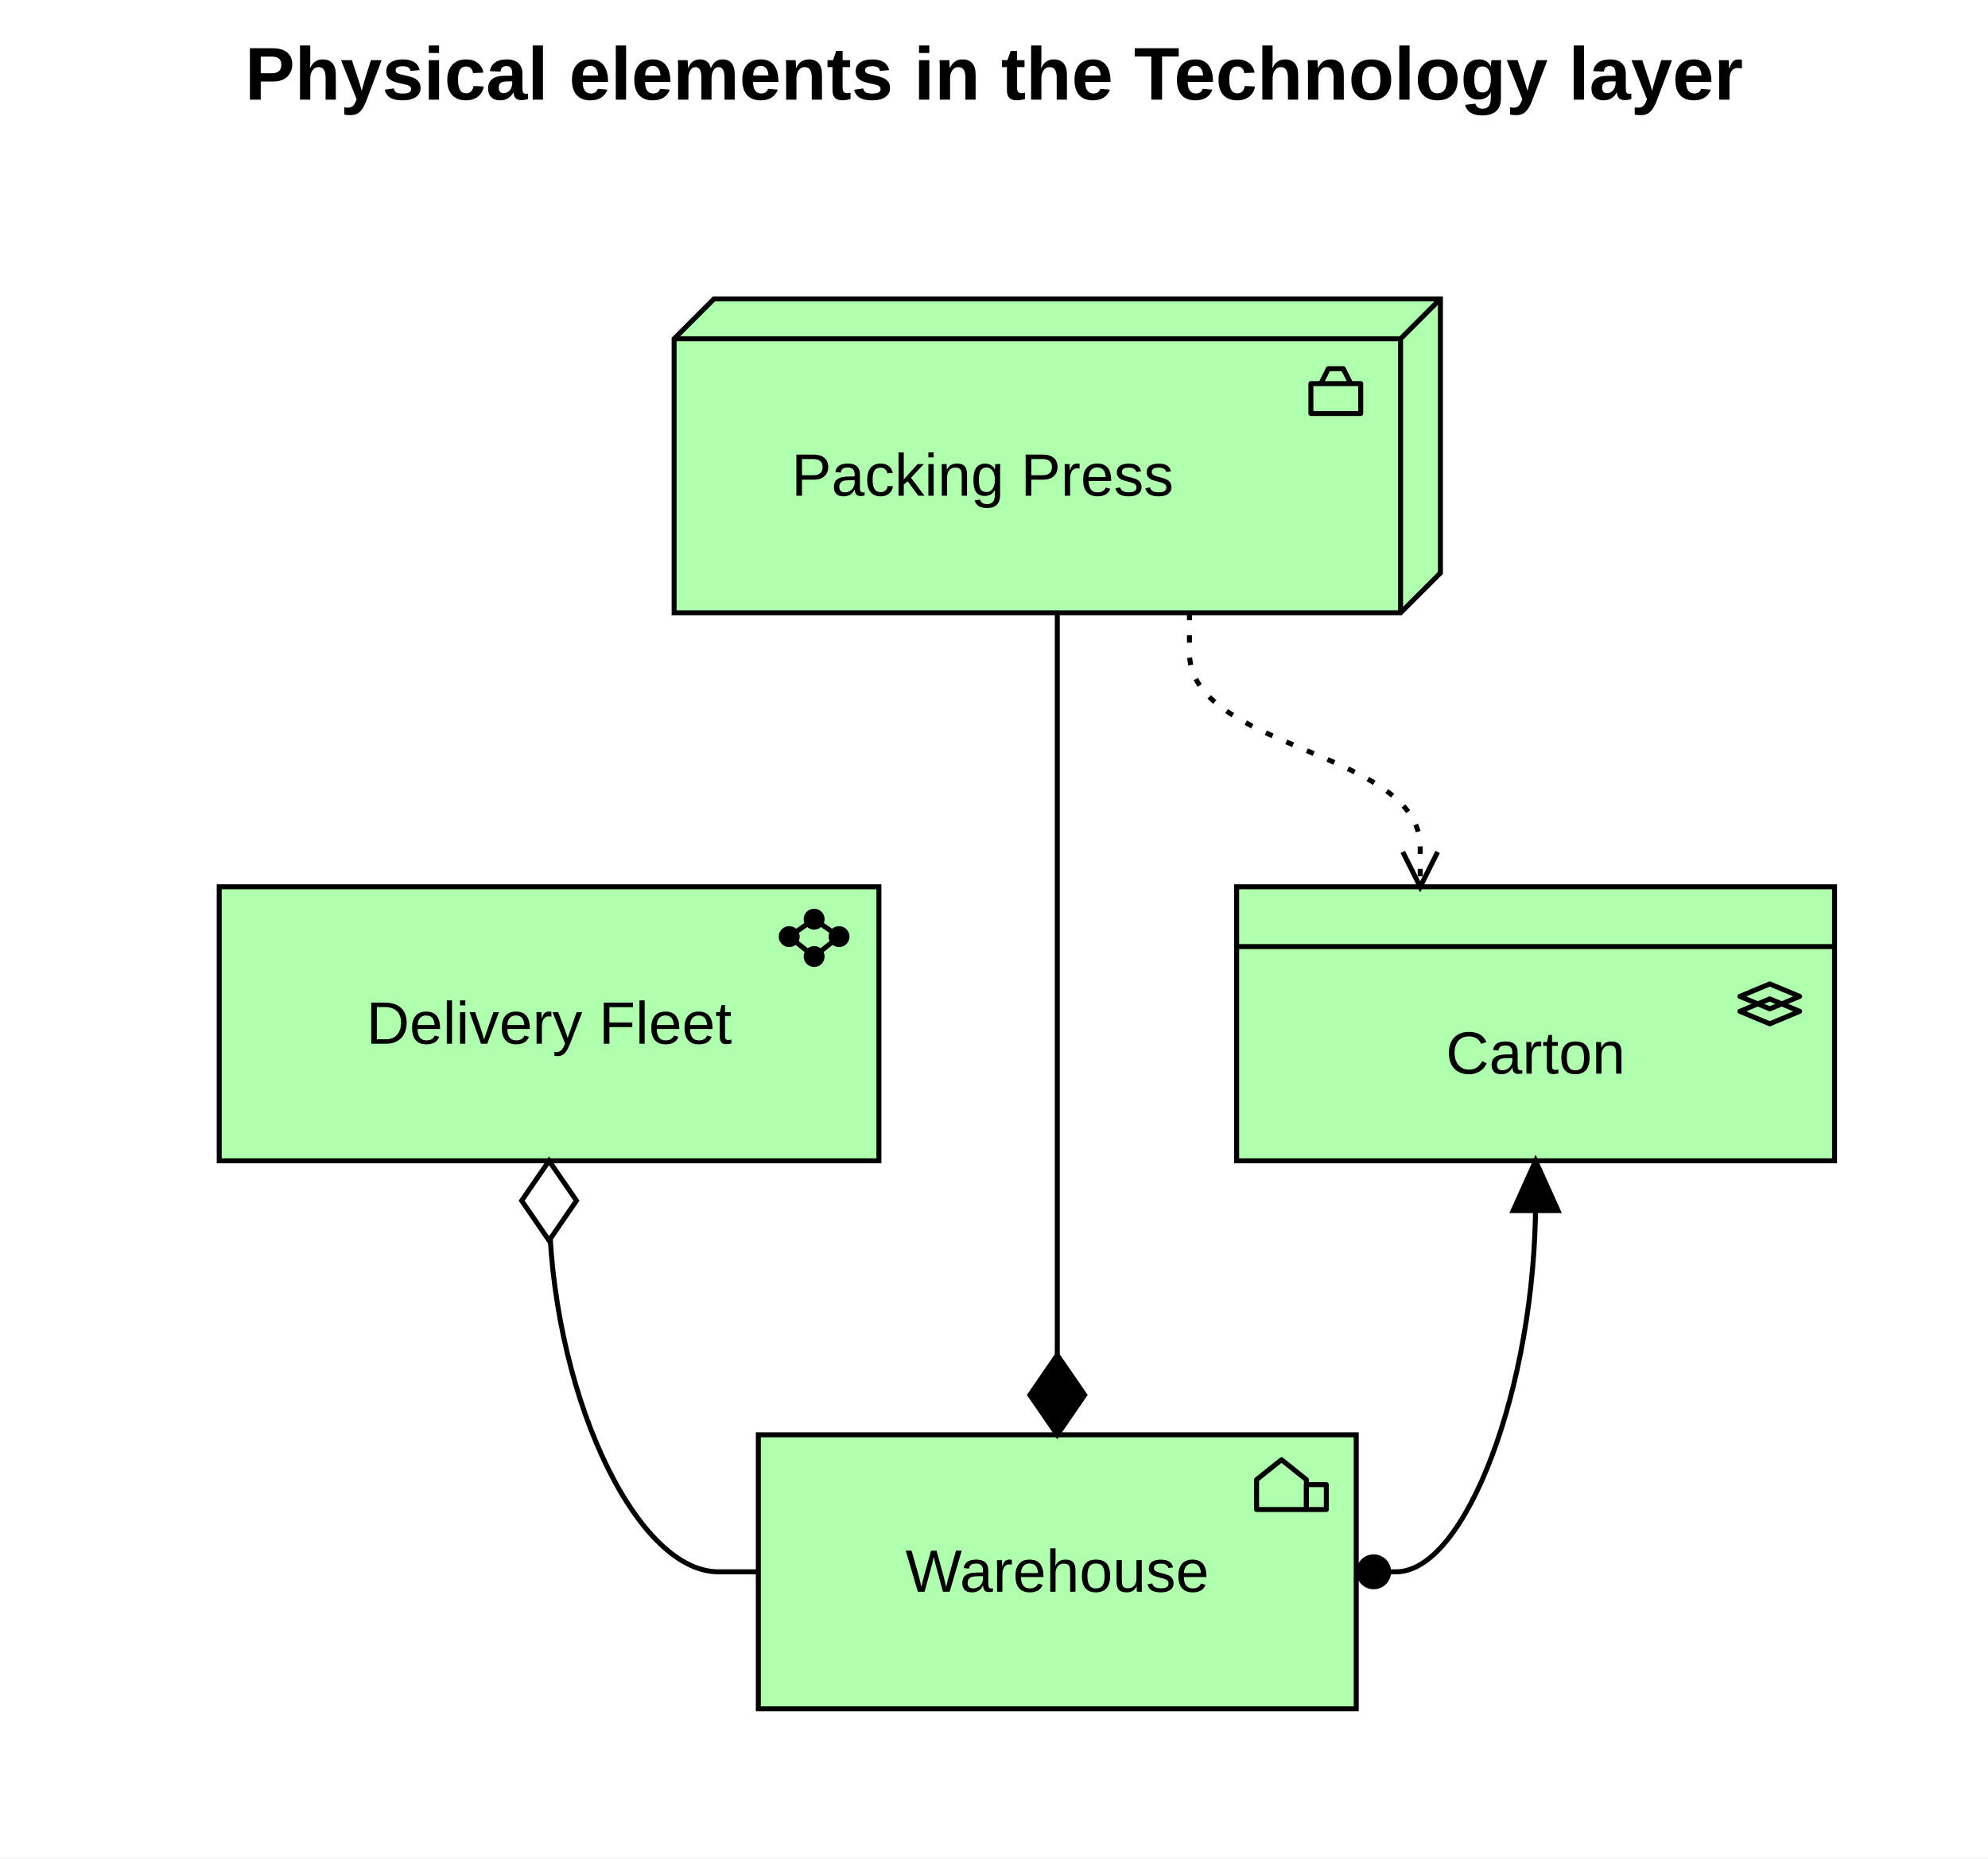
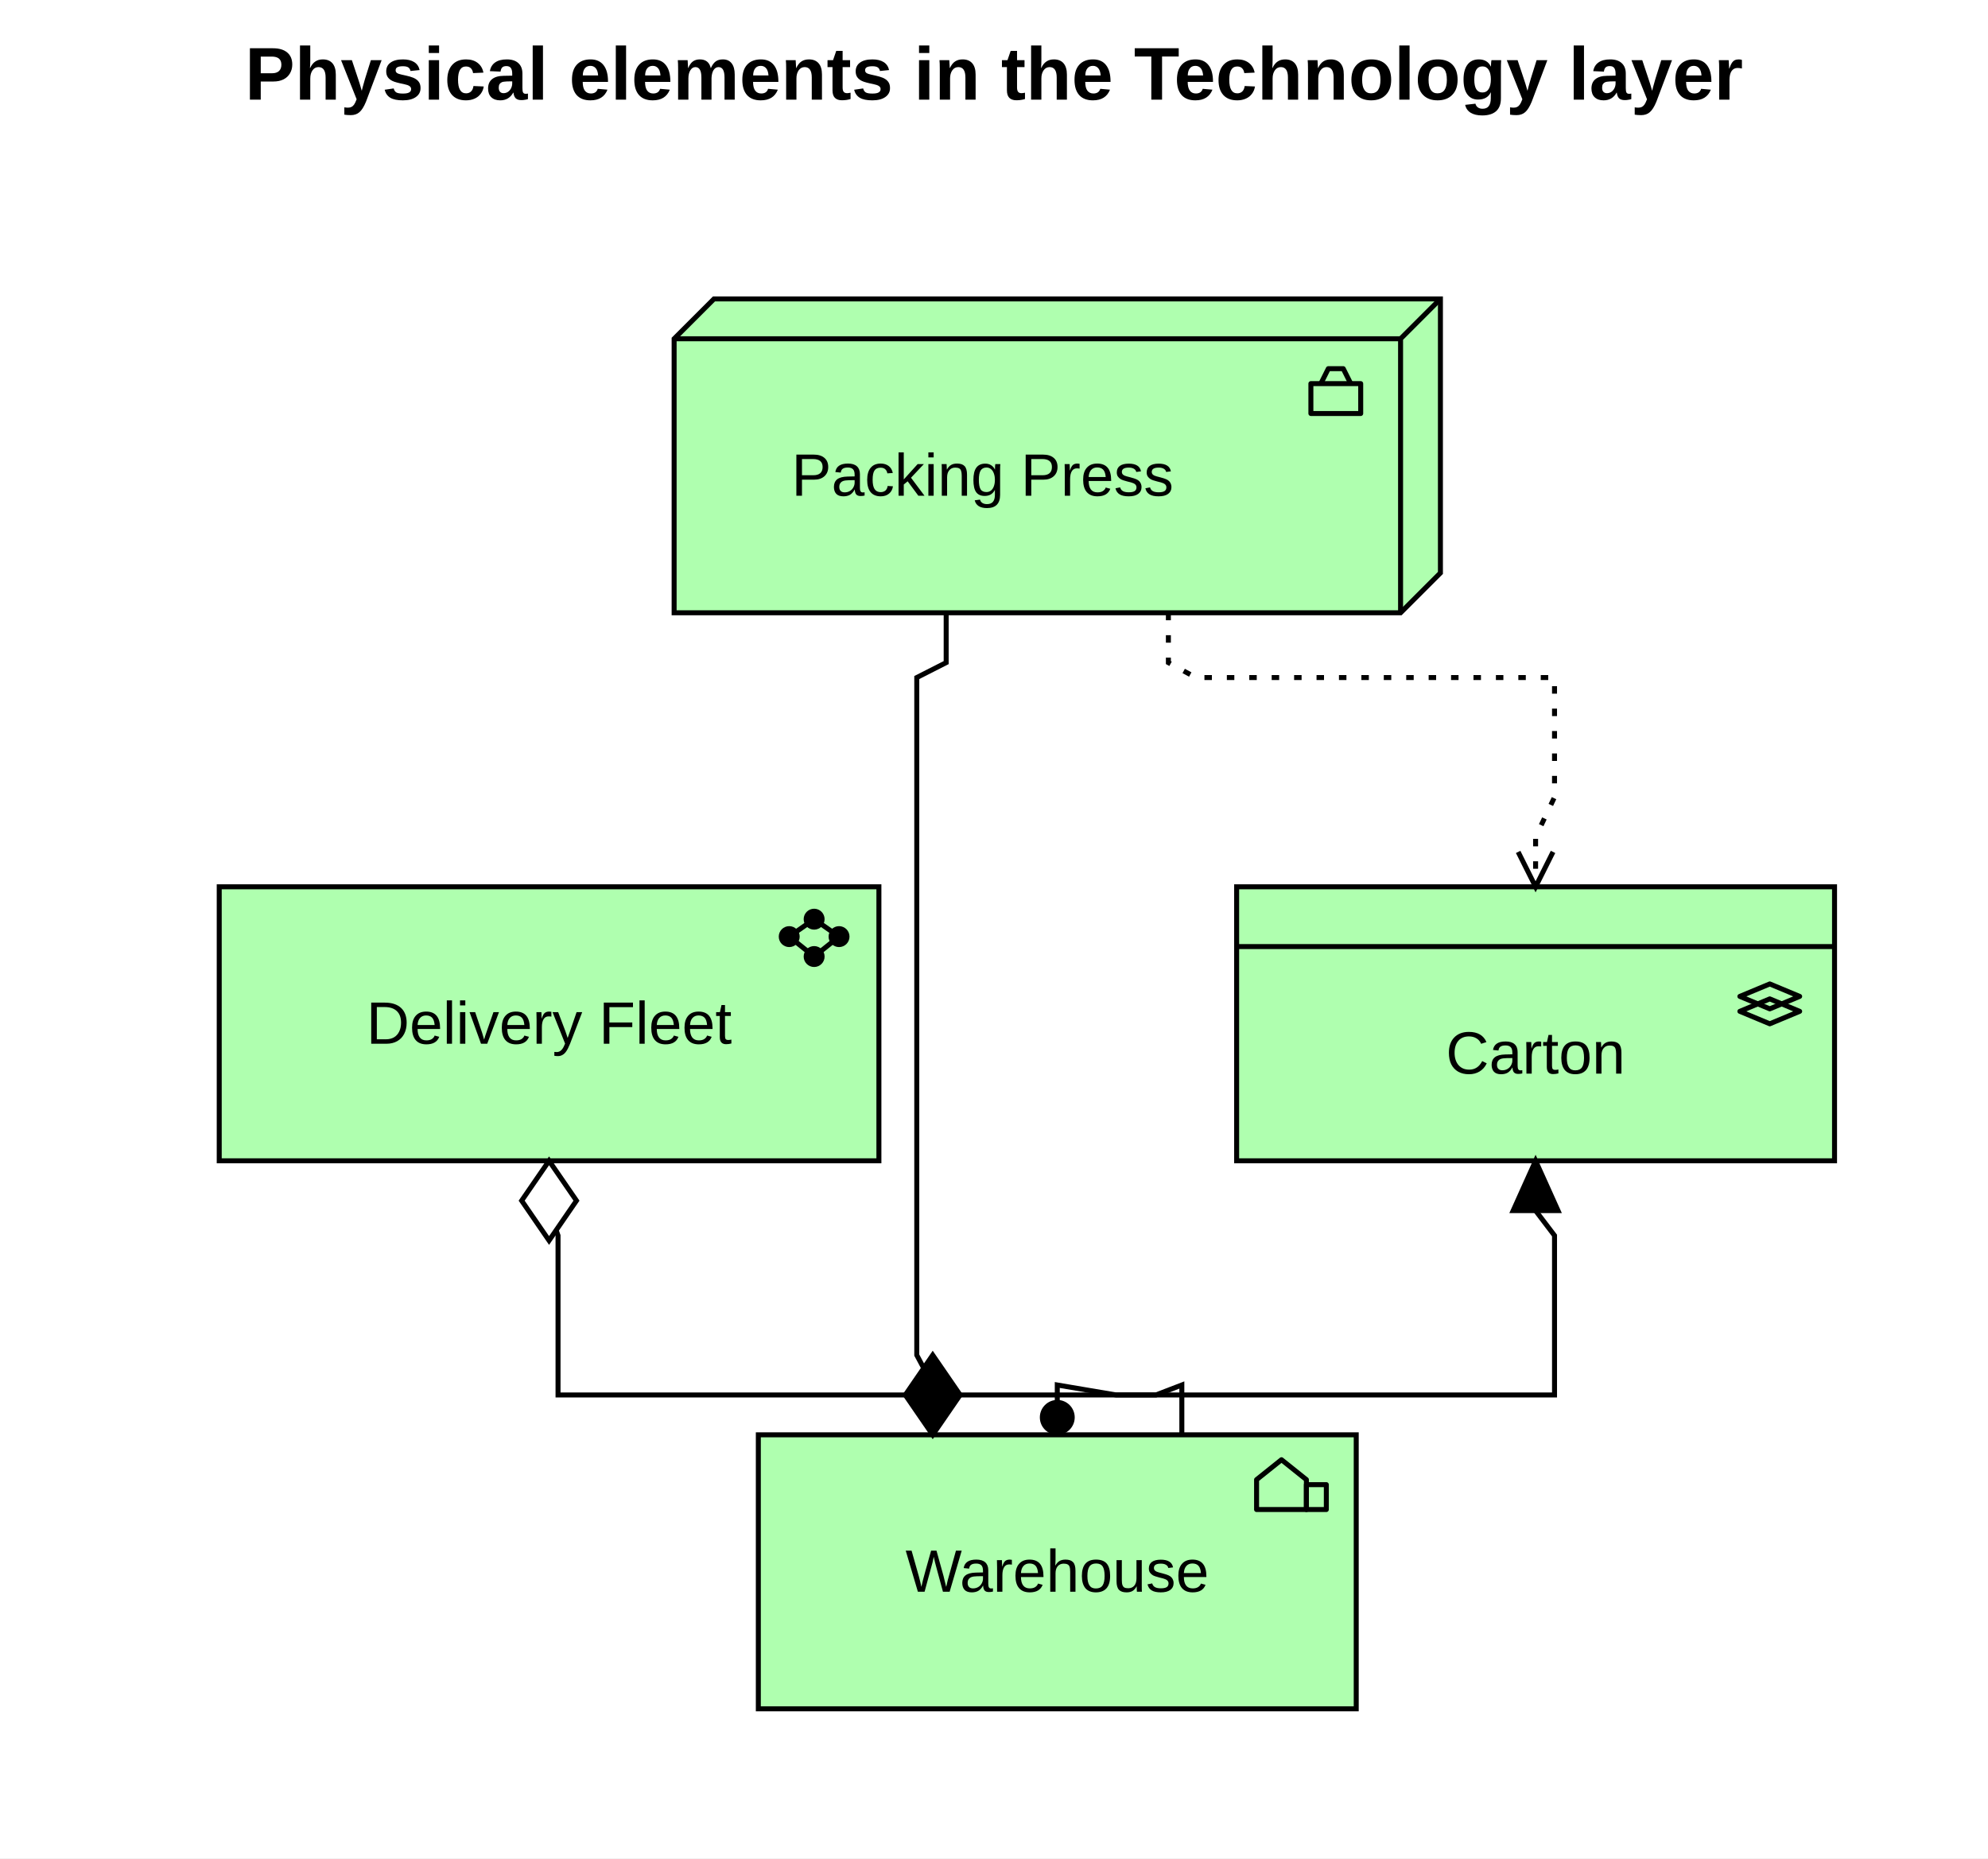
<svg xmlns="http://www.w3.org/2000/svg" width="399" height="373" viewBox="0 0 399 373" font-family="Arial, Helvetica, sans-serif" font-size="12">
  <rect x="0" y="0" width="399" height="373" fill="#ffffff" />
  <text x="199.5" y="20" text-anchor="middle" font-size="15" font-weight="bold">Physical elements in the Technology layer</text>
  <g transform="translate(10,40)">
    <g class="element equipment" data-id="press">
      <path fill="#AFFFAF" stroke="#000000" stroke-width="1" d="M125.3,28 L133.3,20 H279.1 V75 L271.1,83 H125.3 Z" />
      <path fill="none" stroke="#000000" stroke-width="1" d="M125.3,28 H271.1 V83 M271.1,28 L279.1,20" />
      <g stroke="#000" stroke-width="1" stroke-linejoin="round" fill="none">
        <rect x="253.1" y="37" width="10" height="6" />
        <path d="M255.1,37 L256.6,34 H259.6 L261.1,37" />
      </g>
      <text x="187.2" y="59.5" text-anchor="middle">Packing Press</text>
    </g>
    <g class="element facility" data-id="warehouse">
      <rect fill="#AFFFAF" stroke="#000000" stroke-width="1" x="142.2" y="248" width="120" height="55" rx="0" ry="0" />
      <g stroke="#000" stroke-width="1" stroke-linejoin="round" fill="none">
        <path d="M242.2,263 V257 L247.2,253 L252.2,257 V263 Z" />
        <rect x="252.2" y="258" width="4" height="5" />
      </g>
      <text x="202.2" y="279.5" text-anchor="middle">Warehouse</text>
    </g>
    <g class="element distribution-network" data-id="fleet">
      <rect fill="#AFFFAF" stroke="#000000" stroke-width="1" x="34" y="138" width="132.4" height="55" rx="0" ry="0" />
      <g stroke="#000" stroke-width="1" stroke-linejoin="round" fill="none">
        <circle cx="148.4" cy="148" r="1.6" fill="#000" />
        <circle cx="153.4" cy="144.5" r="1.6" fill="#000" />
        <circle cx="158.4" cy="148" r="1.6" fill="#000" />
        <circle cx="153.4" cy="152" r="1.6" fill="#000" />
        <path d="M148.4,148 L153.4,144.5 L158.4,148 L153.4,152 Z" />
      </g>
      <text x="100.2" y="169.5" text-anchor="middle">Delivery Fleet</text>
    </g>
    <g class="element material" data-id="carton">
      <rect fill="#AFFFAF" stroke="#000000" stroke-width="1" x="238.2" y="138" width="120" height="55" />
      <line stroke="#000000" stroke-width="1" x1="238.2" y1="150" x2="358.2" y2="150" />
      <g stroke="#000" stroke-width="1" stroke-linejoin="round" fill="none">
        <path d="M339.2,163 L345.2,165.5 L351.2,163 L345.2,160.5 Z" />
        <path d="M339.2,160 L345.2,162.5 L351.2,160 L345.2,157.5 Z" />
      </g>
      <text x="298.2" y="175.5" text-anchor="middle">Carton</text>
    </g>
    <g class="relationship composition" data-source="warehouse" data-target="press">
-       <path d="M202.2,248L202.2,240L202.2,83" fill="none" stroke="#000" stroke-width="1" />
-       <path d="M202.2,248 L196.7,240 L202.2,232 L207.7,240 Z" fill="#000" stroke="#000" stroke-width="1" />
+       <path d="M177.2,248L177.2,238L174,232L174,96L179.9,93L179.9,83" fill="none" stroke="#000" stroke-width="1" />
+       <path d="M177.2,248 L171.7,240 L177.2,232 L182.7,240 Z" fill="#000" stroke="#000" stroke-width="1" />
    </g>
    <g class="relationship assignment" data-source="warehouse" data-target="carton">
-       <path d="M262.2,275.5L270.2,275.5C284.2,275.5 298.2,238.25 298.2,201L298.2,193" fill="none" stroke="#000" stroke-width="1" />
-       <circle cx="265.7" cy="275.5" r="3.5" fill="#000" />
+       <path d="M202.2,248L202.2,238L214,240L302,240L302,208L298.2,203L298.2,193" fill="none" stroke="#000" stroke-width="1" />
+       <circle cx="202.2" cy="244.5" r="3.5" fill="#000" />
      <path d="M298.2,193 L302.7,203 L293.7,203 Z" fill="#000" stroke="#000" stroke-width="1" />
    </g>
    <g class="relationship aggregation" data-source="fleet" data-target="warehouse">
-       <path d="M100.2,193L100.2,201C100.2,238.25 117.2,275.5 134.2,275.5L142.2,275.5" fill="none" stroke="#000" stroke-width="1" />
+       <path d="M100.2,193L100.2,203L102,208L102,240L222,240L227.2,238L227.2,248" fill="none" stroke="#000" stroke-width="1" />
      <path d="M100.2,193 L105.7,201 L100.2,209 L94.7,201 Z" fill="#fff" stroke="#000" stroke-width="1" />
    </g>
    <g class="relationship access" data-source="press" data-target="carton">
-       <path d="M228.726,83L228.726,91C228.726,110.5 275.042,110.5 275.042,130L275.042,138" fill="none" stroke="#000" stroke-width="1" stroke-dasharray="1.5 3" />
-       <path d="M271.54,131 L275.04,138 L278.54,131" fill="none" stroke="#000" stroke-width="1" />
+       <path d="M224.5,83L224.5,93L230,96L302,96L302,120L298.2,128L298.2,138" fill="none" stroke="#000" stroke-width="1" stroke-dasharray="1.5 3" />
+       <path d="M294.7,131 L298.2,138 L301.7,131" fill="none" stroke="#000" stroke-width="1" />
    </g>
  </g>
</svg>
